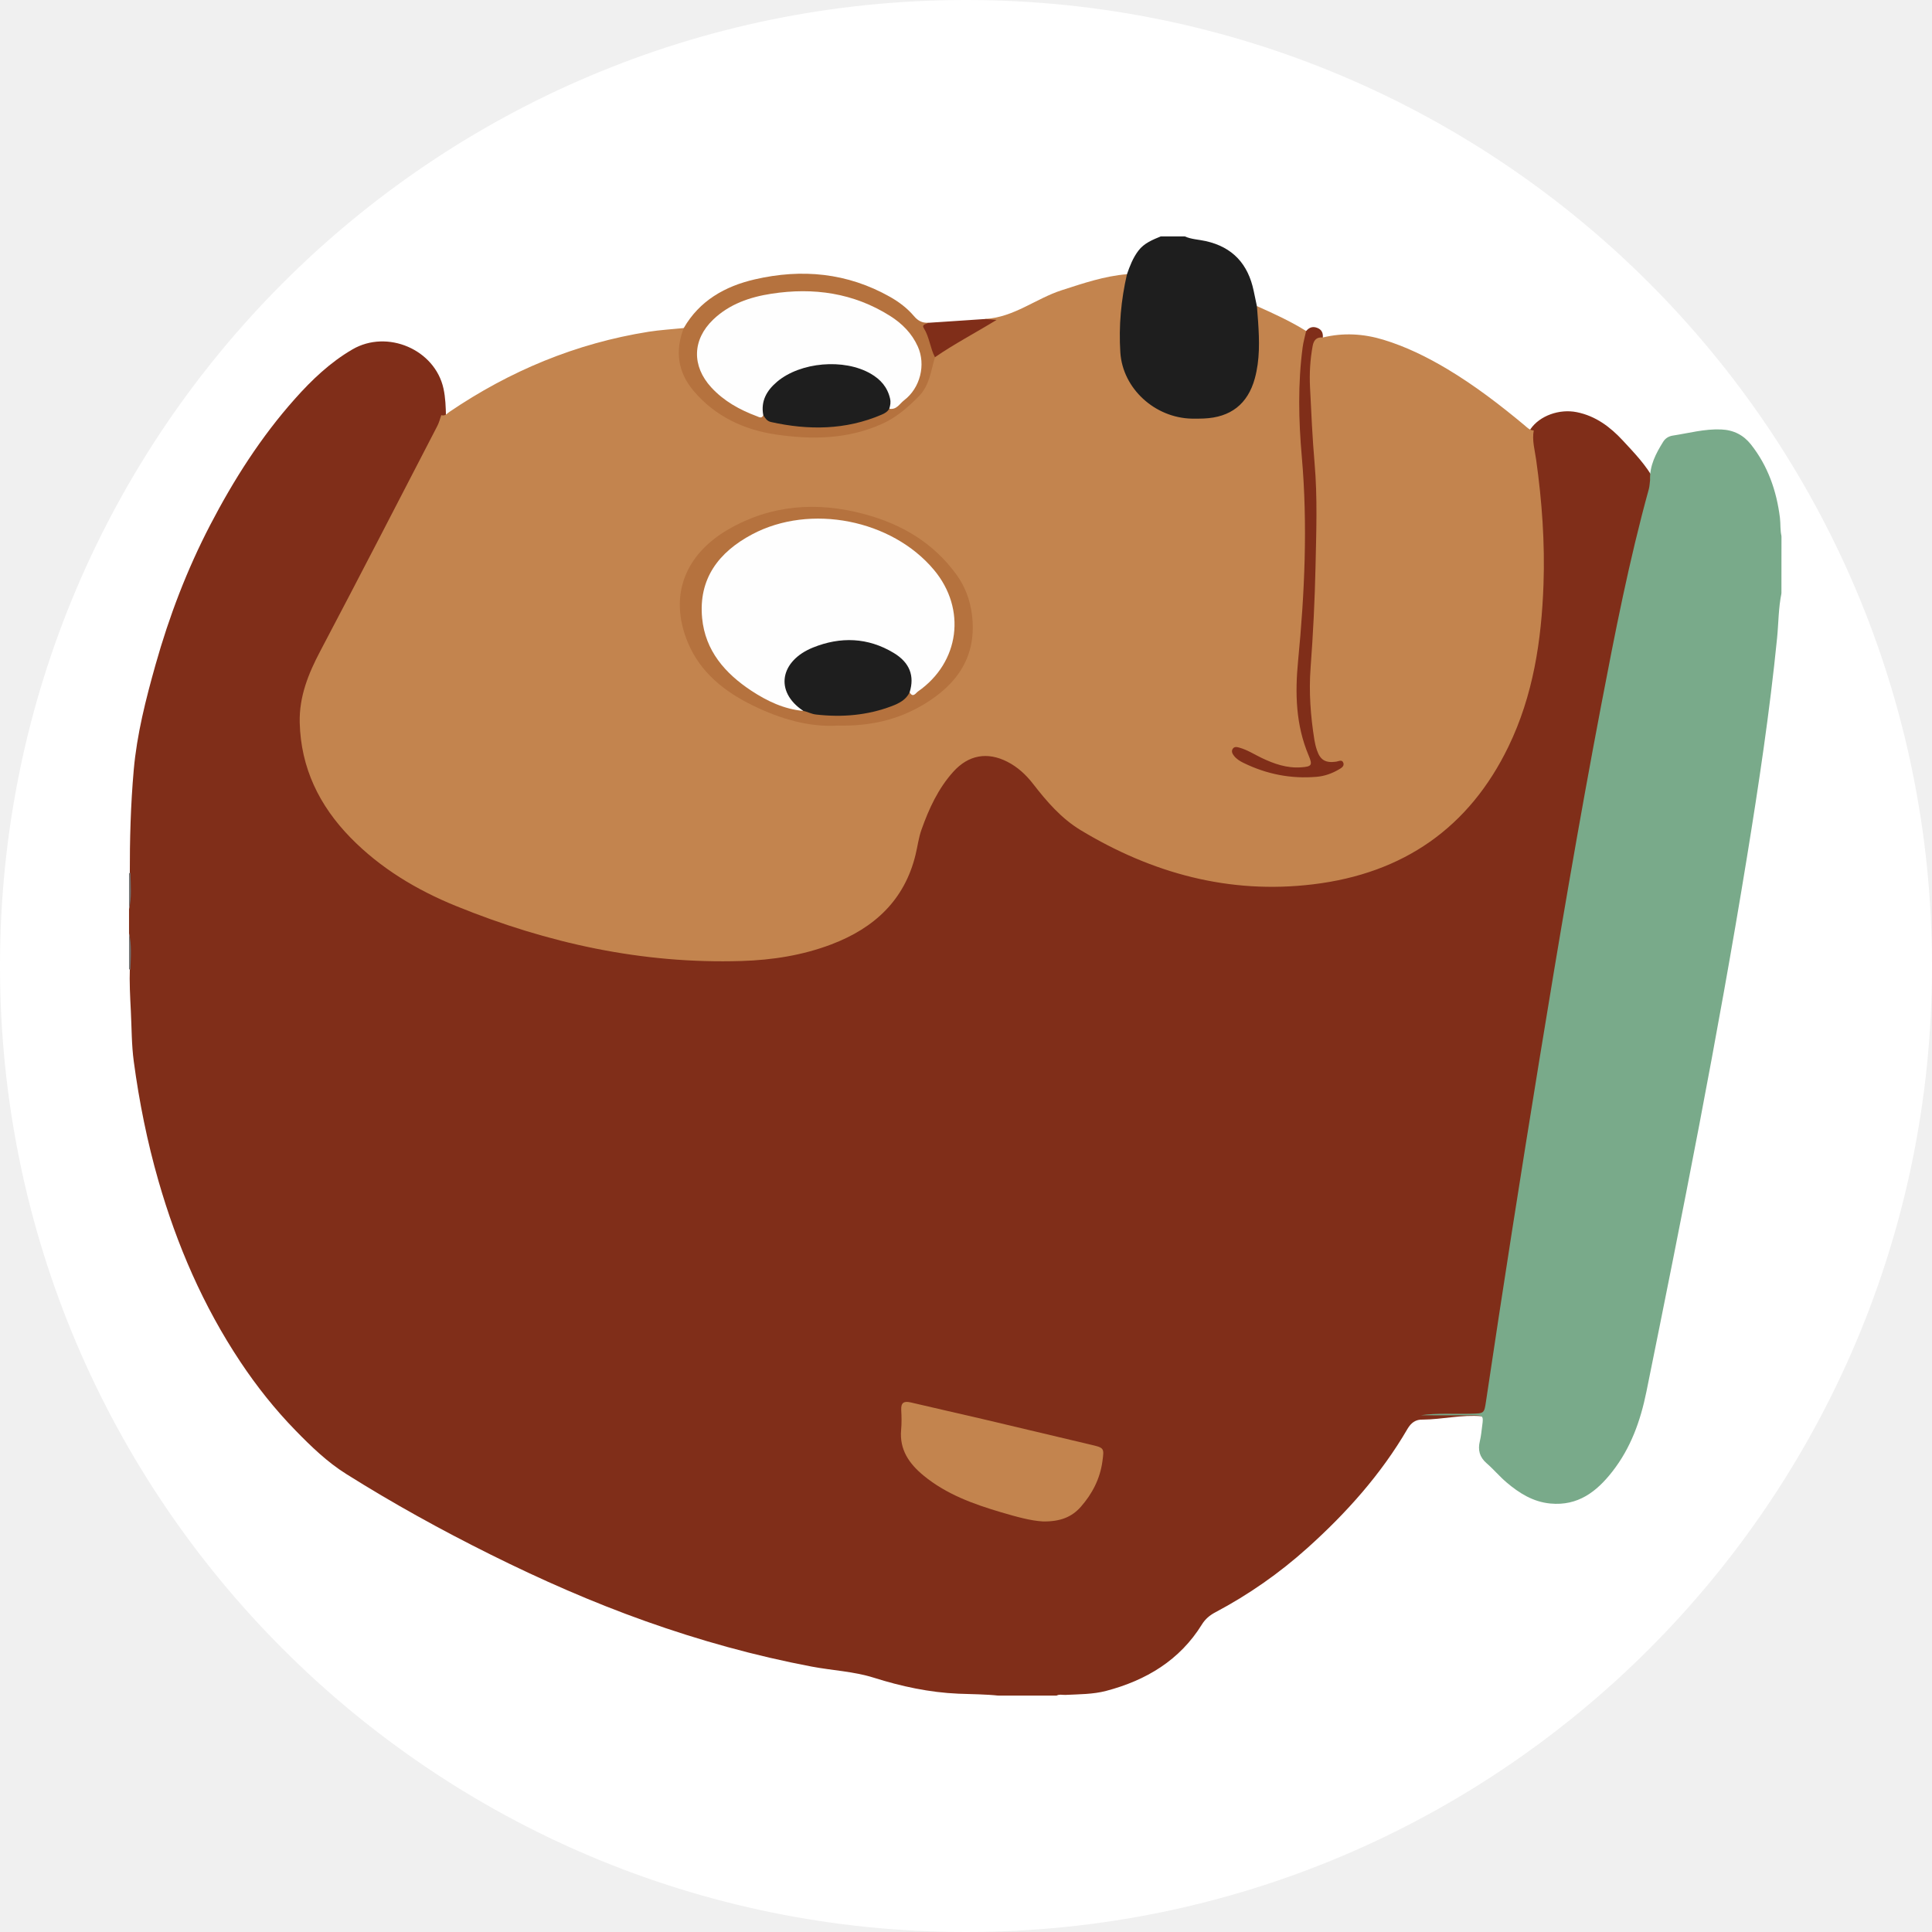
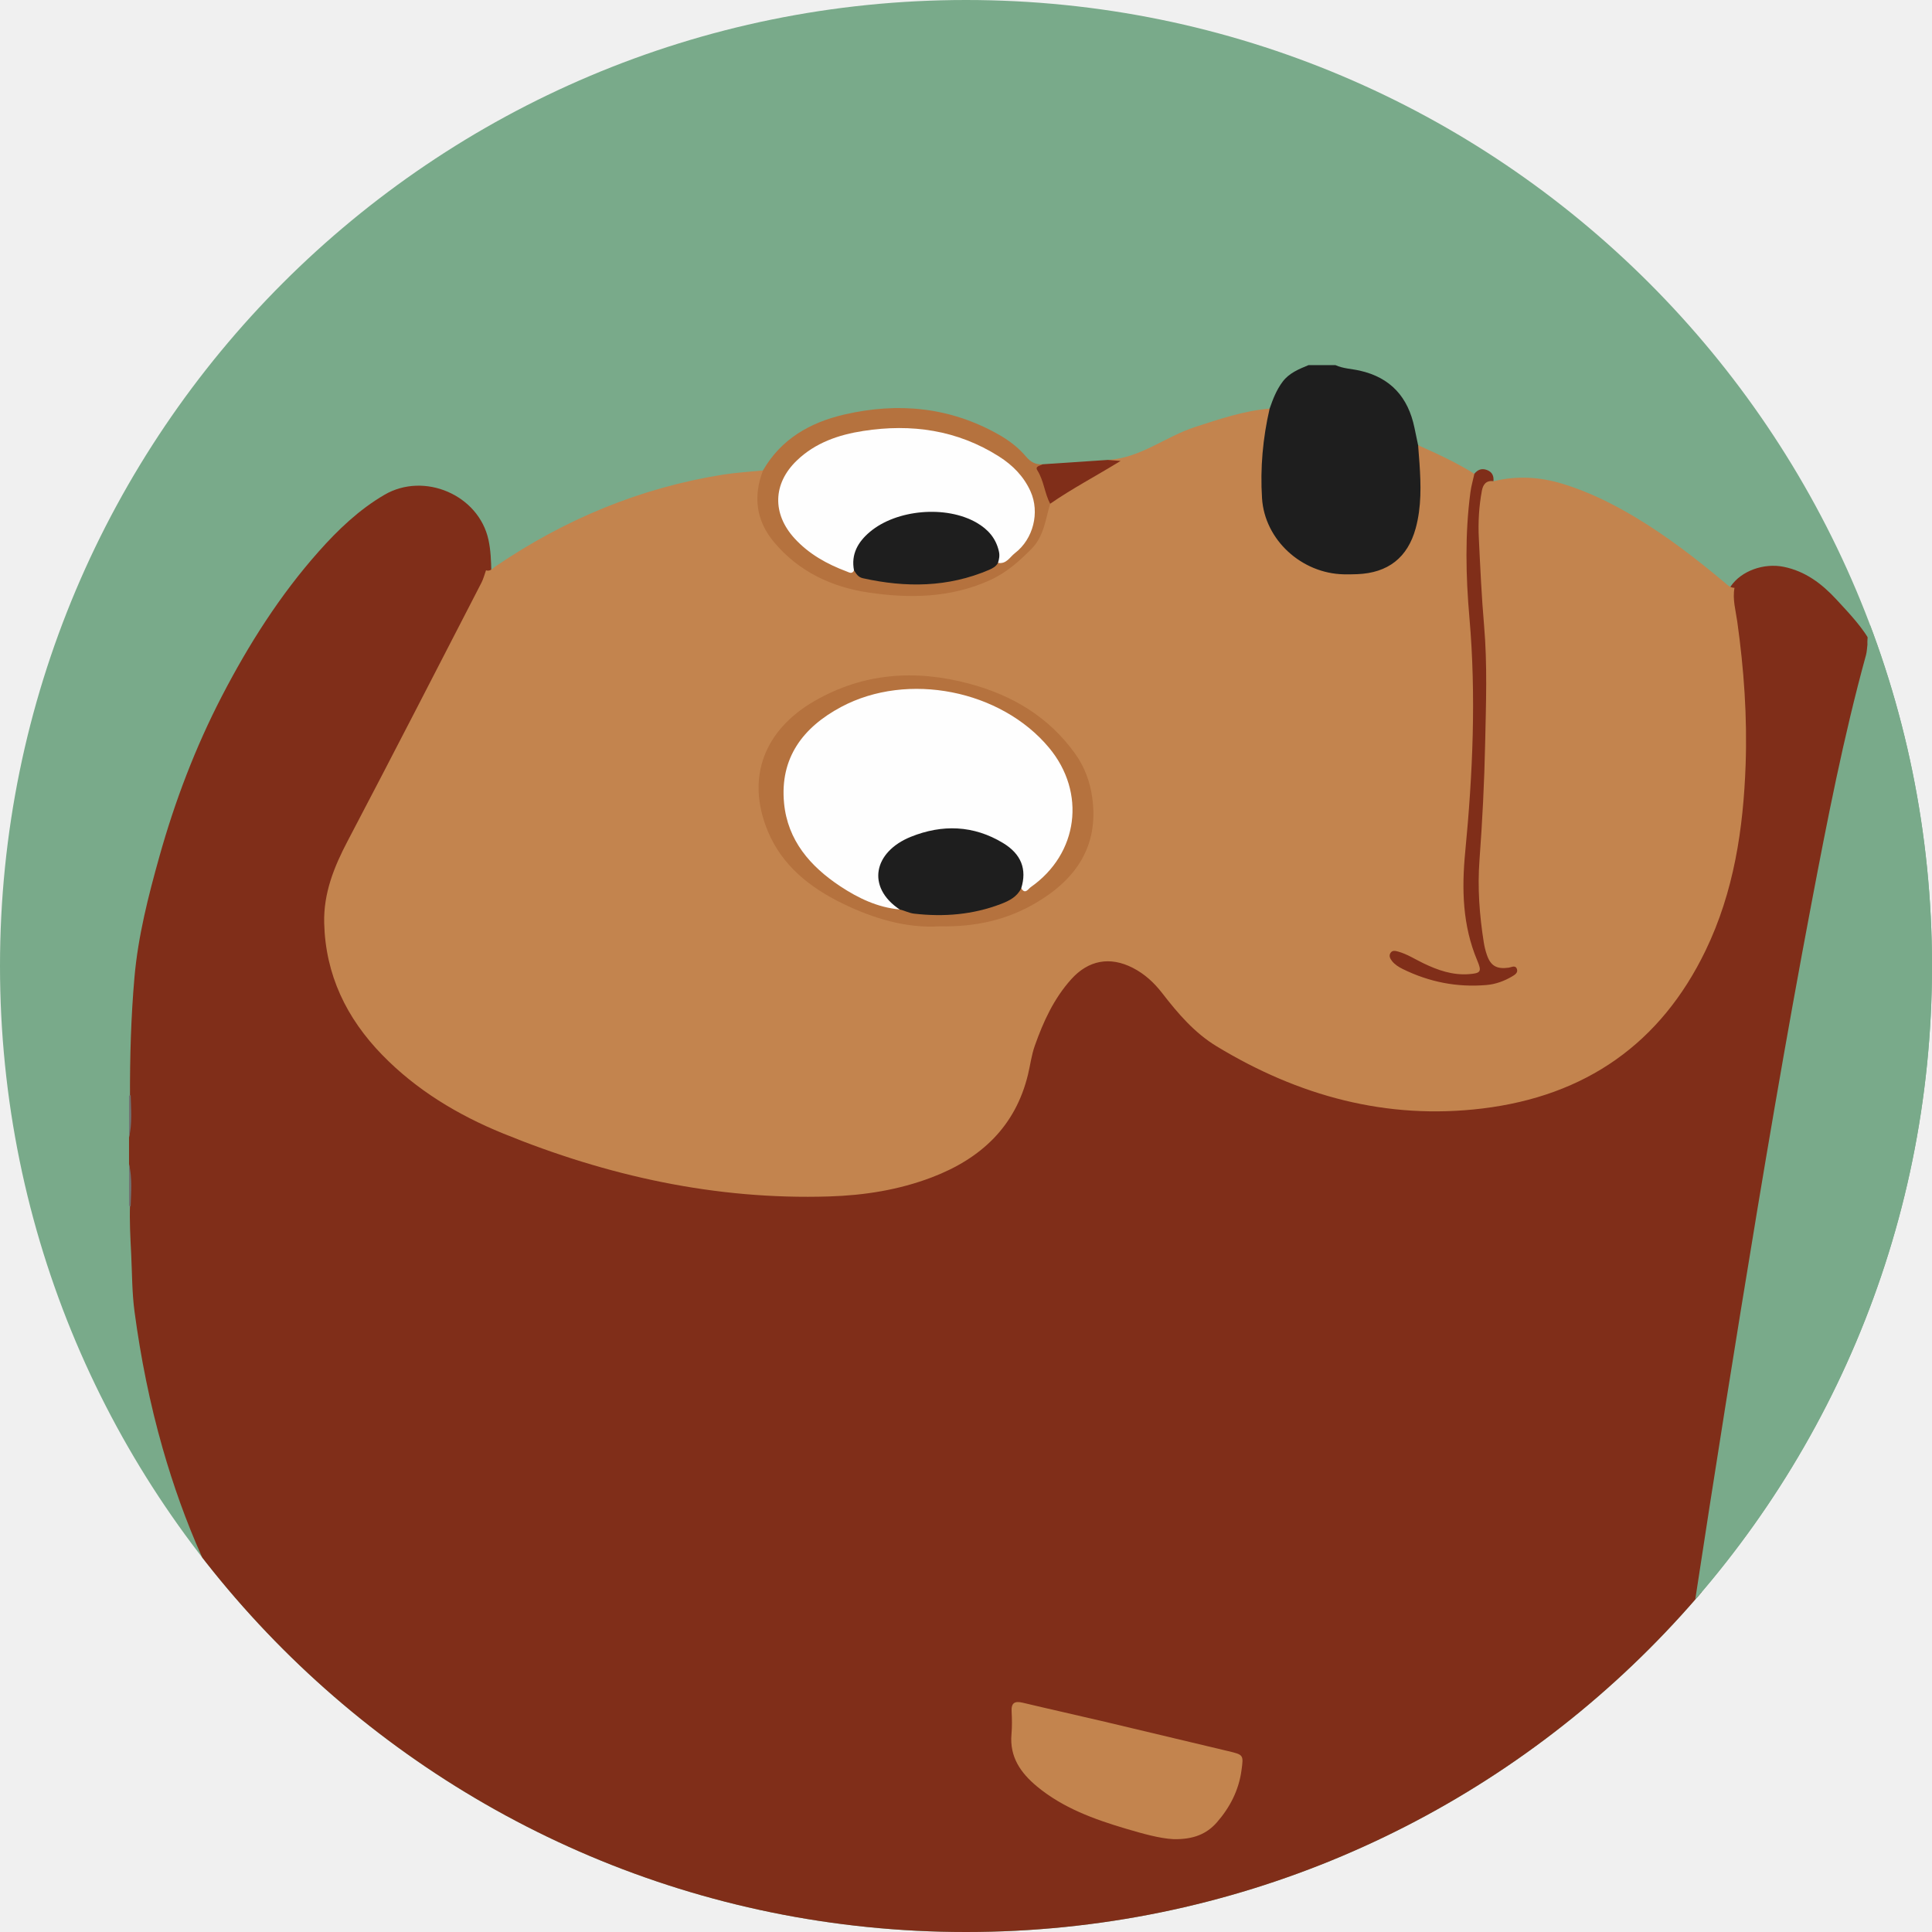
<svg xmlns="http://www.w3.org/2000/svg" width="90" height="90" viewBox="0 0 90 90" fill="none">
-   <g clip-path="url(#clip0_394_10992)">
-     <mask id="mask0_394_10992" style="mask-type:luminance" maskUnits="userSpaceOnUse" x="0" y="0" width="90" height="90">
-       <path d="M0 0L0 90H90V0H0Z" fill="white" />
-     </mask>
-     <g mask="url(#mask0_394_10992)">
-       <path d="M90 45C90 20.147 69.853 0 45 0C20.147 0 0 20.147 0 45C0 69.853 20.147 90 45 90C69.853 90 90 69.853 90 45Z" fill="white" />
-       <mask id="mask1_394_10992" style="mask-type:luminance" maskUnits="userSpaceOnUse" x="6" y="11" width="77" height="68">
-         <path d="M6 11L6 79H83V11H6Z" fill="white" />
-       </mask>
-       <g mask="url(#mask1_394_10992)">
-         <path d="M6.008 43.456C6.008 43.096 6.008 42.735 6.008 42.375C6.099 41.833 6.022 41.286 6.047 40.743C6.043 39.116 6.087 37.487 6.23 35.868C6.377 34.202 6.793 32.573 7.247 30.96C7.88 28.71 8.712 26.532 9.793 24.453C10.886 22.352 12.155 20.357 13.741 18.577C14.525 17.697 15.38 16.88 16.418 16.276C18.046 15.329 20.265 16.285 20.66 18.104C20.753 18.533 20.765 18.965 20.776 19.399C20.801 19.498 20.735 19.569 20.694 19.648C19.414 22.127 18.14 24.607 16.852 27.081C16.179 28.376 15.54 29.689 14.821 30.96C14.167 32.117 14.068 33.357 14.257 34.628C14.54 36.533 15.53 38.055 16.957 39.336C18.803 40.994 21.006 42.013 23.339 42.793C25.837 43.629 28.399 44.217 31.025 44.469C33.284 44.686 35.547 44.702 37.765 44.093C39.097 43.727 40.304 43.144 41.246 42.108C41.92 41.366 42.298 40.492 42.498 39.528C42.766 38.237 43.274 37.053 44.11 36.008C45.147 34.712 46.419 34.737 47.653 35.749C48.047 36.072 48.353 36.477 48.66 36.878C49.516 38 50.67 38.754 51.931 39.346C53.448 40.058 55.03 40.609 56.691 40.887C59.417 41.344 62.095 41.172 64.654 40.066C66.755 39.156 68.358 37.683 69.527 35.743C70.74 33.729 71.278 31.514 71.557 29.222C71.721 27.879 71.768 26.527 71.711 25.177C71.65 23.752 71.487 22.333 71.287 20.919C71.244 20.614 71.097 20.29 71.302 19.982C71.727 19.368 72.637 19.037 73.45 19.2C74.335 19.377 75.012 19.89 75.599 20.523C76.136 21.103 76.69 21.674 77.066 22.379C77.036 22.965 76.81 23.507 76.672 24.068C75.822 27.533 75.127 31.029 74.483 34.536C73.765 38.446 73.074 42.362 72.429 46.286C72.019 48.774 71.602 51.261 71.21 53.751C70.659 57.245 70.104 60.739 69.59 64.24C69.519 64.722 69.443 65.206 69.357 65.687C69.322 65.884 69.233 65.993 69.021 65.974C68.101 65.892 67.201 66.122 66.288 66.13C65.95 66.115 65.734 66.278 65.567 66.562C64.334 68.68 62.712 70.49 60.89 72.124C59.594 73.287 58.166 74.286 56.616 75.107C56.355 75.245 56.147 75.419 55.991 75.671C54.961 77.338 53.394 78.277 51.53 78.768C50.919 78.929 50.269 78.924 49.633 78.955C49.493 78.962 49.346 78.913 49.212 78.992C48.323 78.992 47.432 78.992 46.542 78.992C45.914 78.922 45.281 78.925 44.651 78.899C43.297 78.842 41.987 78.559 40.702 78.153C39.76 77.857 38.772 77.818 37.811 77.636C35.171 77.135 32.596 76.419 30.069 75.52C27.592 74.639 25.194 73.582 22.847 72.414C20.547 71.269 18.299 70.029 16.127 68.663C15.242 68.107 14.498 67.387 13.771 66.641C12.807 65.651 11.956 64.58 11.196 63.437C9.463 60.831 8.24 57.998 7.381 55.008C6.858 53.186 6.485 51.331 6.233 49.455C6.127 48.672 6.135 47.88 6.095 47.092C6.061 46.426 6.025 45.759 6.049 45.09C6.021 44.546 6.098 43.998 6.008 43.456Z" fill="#802E19" />
-         <path d="M82.991 27.62C82.845 28.315 82.853 29.024 82.783 29.726C82.441 33.146 81.931 36.543 81.379 39.935C80.022 48.269 78.375 56.55 76.697 64.827C76.419 66.192 75.969 67.454 75.104 68.558C74.378 69.485 73.51 70.162 72.222 70.04C71.415 69.964 70.768 69.556 70.178 69.054C69.853 68.777 69.576 68.444 69.253 68.165C68.92 67.875 68.837 67.542 68.938 67.131C68.996 66.894 69.014 66.648 69.048 66.406C69.11 65.953 69.092 65.931 68.608 65.93C67.797 65.928 66.987 65.929 66.176 65.929C66.956 65.815 67.742 65.879 68.525 65.857C69.144 65.84 69.139 65.85 69.227 65.259C70.014 59.977 70.841 54.702 71.7 49.431C72.602 43.894 73.538 38.362 74.59 32.849C75.234 29.474 75.893 26.1 76.809 22.783C76.846 22.648 76.848 22.504 76.867 22.364C76.839 21.691 77.136 21.127 77.479 20.577C77.582 20.412 77.742 20.319 77.927 20.291C78.675 20.177 79.407 19.973 80.179 20.006C80.764 20.03 81.223 20.272 81.563 20.702C82.356 21.704 82.76 22.865 82.916 24.119C82.952 24.411 82.92 24.707 82.994 24.994C82.991 25.869 82.991 26.745 82.991 27.62Z" fill="#79AA8A" />
-         <path d="M55.182 11.008C55.492 11.15 55.833 11.156 56.16 11.229C57.439 11.512 58.144 12.317 58.401 13.548C58.452 13.786 58.501 14.023 58.551 14.261C58.756 14.48 58.803 14.765 58.814 15.038C58.848 15.937 58.887 16.836 58.637 17.722C58.294 18.937 57.344 19.649 56.054 19.706C54.554 19.77 53.374 19.229 52.523 18.019C52.058 17.359 51.933 16.605 51.971 15.813C52.01 15.017 52.021 14.219 52.159 13.43C52.203 13.175 52.228 12.915 52.498 12.776C52.632 12.39 52.777 12.013 53.029 11.68C53.297 11.325 53.691 11.171 54.081 11.009C54.449 11.008 54.815 11.008 55.182 11.008Z" fill="#1E1E1E" />
-         <path d="M6.073 45.172C6.052 45.166 6.029 45.159 6.008 45.153C6.008 44.587 6.008 44.02 6.008 43.453C6.142 44.022 6.093 44.597 6.073 45.172Z" fill="#727272" />
-         <path d="M6.008 40.676C6.03 40.672 6.054 40.667 6.075 40.66C6.088 41.233 6.144 41.808 6.008 42.375C6.008 41.809 6.008 41.242 6.008 40.676Z" fill="#727272" />
-         <path d="M52.499 12.773C52.222 13.972 52.112 15.19 52.189 16.411C52.296 18.103 53.801 19.468 55.523 19.502C55.706 19.506 55.89 19.503 56.073 19.496C57.328 19.445 58.125 18.822 58.453 17.633C58.692 16.763 58.667 15.877 58.608 14.99C58.592 14.746 58.57 14.503 58.552 14.259C59.336 14.608 60.118 14.965 60.847 15.421C61.014 15.502 60.987 15.636 60.964 15.785C60.765 17.111 60.703 18.438 60.772 19.782C60.833 20.95 60.877 22.122 60.974 23.287C61.077 24.539 60.979 25.781 60.943 27.026C60.906 28.323 60.829 29.622 60.67 30.912C60.484 32.413 60.625 33.863 61.216 35.265C61.398 35.697 61.277 35.874 60.786 35.915C60.121 35.971 59.484 35.873 58.882 35.572C58.609 35.436 58.351 35.25 58.004 35.216C58.576 35.918 61.126 36.264 61.878 35.739C61.283 35.516 61.114 35.027 61.032 34.487C60.862 33.38 60.768 32.274 60.849 31.146C60.934 29.954 61.019 28.761 61.048 27.564C61.083 26.175 61.119 24.786 61.119 23.396C61.119 22.21 60.961 21.036 60.909 19.855C60.858 18.701 60.726 17.544 60.892 16.389C60.922 16.184 60.96 15.98 61.069 15.799C61.227 15.535 61.351 15.519 61.625 15.721C62.574 15.491 63.509 15.543 64.443 15.826C65.501 16.148 66.48 16.631 67.422 17.193C68.7 17.958 69.874 18.859 71.014 19.808C71.142 19.915 71.257 20.049 71.448 20.05C71.362 20.518 71.498 20.97 71.561 21.424C71.832 23.353 71.971 25.29 71.902 27.235C71.808 29.839 71.424 32.392 70.273 34.772C68.444 38.555 65.376 40.688 61.169 41.195C57.258 41.668 53.67 40.68 50.345 38.674C49.438 38.127 48.762 37.337 48.124 36.515C47.795 36.091 47.409 35.732 46.921 35.483C45.988 35.009 45.112 35.172 44.412 35.947C43.703 36.733 43.276 37.667 42.928 38.645C42.793 39.024 42.745 39.421 42.652 39.808C42.142 41.924 40.735 43.23 38.731 43.992C37.386 44.503 35.98 44.723 34.547 44.767C29.916 44.912 25.5 43.937 21.245 42.206C19.406 41.458 17.72 40.444 16.329 39.021C14.87 37.528 14.014 35.766 13.962 33.663C13.933 32.451 14.363 31.385 14.921 30.327C16.759 26.843 18.561 23.341 20.372 19.844C20.454 19.686 20.497 19.508 20.558 19.339C20.729 19.398 20.824 19.263 20.936 19.187C23.753 17.277 26.831 15.992 30.216 15.454C30.757 15.369 31.306 15.339 31.851 15.282C31.976 15.395 31.966 15.536 31.93 15.675C31.563 17.117 32.273 18.103 33.365 18.908C34.49 19.737 35.796 20.073 37.175 20.151C38.45 20.224 39.698 20.108 40.897 19.606C42.165 19.076 43.04 18.247 43.275 16.865C43.292 16.765 43.305 16.661 43.36 16.572C44.069 15.988 44.896 15.587 45.68 15.118C45.786 15.055 45.937 15.033 45.903 14.856C47.233 14.782 48.253 13.907 49.464 13.518C50.459 13.197 51.446 12.86 52.499 12.773Z" fill="#C3844E" />
-         <path d="M48.58 70.874C48.02 70.846 47.323 70.65 46.638 70.448C45.345 70.066 44.081 69.609 43.023 68.737C42.346 68.18 41.897 67.528 41.978 66.611C42.006 66.304 42 65.992 41.983 65.684C41.965 65.342 42.106 65.255 42.432 65.332C43.551 65.598 44.674 65.845 45.794 66.109C47.461 66.501 49.125 66.901 50.792 67.294C51.444 67.448 51.442 67.444 51.352 68.093C51.239 68.897 50.88 69.588 50.348 70.194C49.93 70.669 49.386 70.89 48.58 70.874Z" fill="#C3844E" />
-         <path d="M43.555 16.637C43.365 17.273 43.302 17.959 42.794 18.47C42.291 18.976 41.768 19.44 41.096 19.742C39.494 20.466 37.813 20.489 36.134 20.239C34.642 20.018 33.309 19.388 32.314 18.213C31.567 17.331 31.443 16.345 31.851 15.283C32.587 14.008 33.766 13.336 35.162 13.014C37.357 12.507 39.473 12.707 41.457 13.827C41.881 14.066 42.265 14.358 42.576 14.725C42.761 14.944 42.964 15.053 43.245 15.033C43.302 15.357 43.428 15.659 43.547 15.963C43.634 16.185 43.571 16.411 43.555 16.637Z" fill="#B5723E" />
-         <path d="M43.554 16.641C43.327 16.209 43.299 15.706 43.033 15.285C42.924 15.111 43.149 15.103 43.244 15.037C44.13 14.978 45.015 14.92 45.901 14.86C46.041 14.871 46.181 14.882 46.425 14.902C45.419 15.518 44.45 16.022 43.554 16.641Z" fill="#802E19" />
-         <path d="M61.622 15.723C61.32 15.689 61.196 15.859 61.148 16.119C61.031 16.754 60.994 17.398 61.026 18.041C61.084 19.224 61.137 20.407 61.239 21.586C61.377 23.182 61.317 24.778 61.283 26.372C61.249 27.954 61.17 29.536 61.052 31.115C60.968 32.242 61.051 33.35 61.228 34.459C61.255 34.624 61.294 34.788 61.348 34.946C61.502 35.408 61.751 35.551 62.243 35.482C62.362 35.465 62.521 35.361 62.58 35.543C62.629 35.691 62.487 35.777 62.377 35.84C62.059 36.027 61.71 36.155 61.343 36.186C60.142 36.291 58.998 36.065 57.919 35.534C57.756 35.454 57.599 35.357 57.485 35.21C57.41 35.115 57.353 35.004 57.421 34.889C57.497 34.765 57.626 34.797 57.739 34.829C58.109 34.933 58.428 35.142 58.768 35.305C59.352 35.584 59.951 35.794 60.614 35.745C61.108 35.71 61.152 35.645 60.96 35.189C60.36 33.768 60.324 32.294 60.47 30.787C60.777 27.619 60.921 24.449 60.642 21.267C60.494 19.576 60.457 17.873 60.682 16.179C60.716 15.925 60.789 15.676 60.843 15.425C60.977 15.258 61.143 15.191 61.354 15.27C61.57 15.35 61.641 15.511 61.622 15.723Z" fill="#802E19" />
-         <path d="M39.042 33.8C37.712 33.888 36.355 33.491 35.083 32.871C33.765 32.229 32.629 31.336 32.047 29.941C31.124 27.727 31.939 25.811 33.93 24.66C35.913 23.515 38.044 23.355 40.256 23.947C42.021 24.42 43.493 25.297 44.564 26.78C44.959 27.326 45.184 27.941 45.272 28.597C45.532 30.538 44.618 31.879 42.99 32.839C41.815 33.532 40.533 33.834 39.042 33.8Z" fill="#B5723E" />
-         <path d="M35.558 19.347C35.481 19.512 35.358 19.428 35.258 19.39C34.455 19.091 33.72 18.684 33.135 18.048C32.218 17.049 32.248 15.822 33.224 14.886C33.978 14.164 34.926 13.839 35.934 13.683C37.899 13.38 39.767 13.645 41.467 14.719C42.024 15.071 42.48 15.531 42.754 16.14C43.138 16.988 42.87 18.072 42.118 18.645C41.908 18.805 41.77 19.101 41.428 19.041C41.271 18.986 41.281 18.847 41.261 18.723C41.179 18.204 40.894 17.836 40.428 17.58C39.23 16.919 37.389 17.078 36.335 17.948C36.003 18.223 35.789 18.565 35.74 18.995C35.726 19.136 35.723 19.282 35.558 19.347Z" fill="#FEFEFE" />
-         <path d="M35.557 19.342C35.431 18.686 35.716 18.191 36.2 17.782C37.289 16.863 39.318 16.689 40.561 17.408C41.017 17.672 41.339 18.03 41.462 18.564C41.504 18.745 41.473 18.881 41.427 19.036C41.347 19.18 41.213 19.256 41.067 19.318C39.392 20.034 37.67 20.048 35.919 19.66C35.723 19.617 35.648 19.479 35.557 19.342Z" fill="#1E1E1E" />
-         <path d="M37.419 33.117C36.521 33.036 35.734 32.658 35.004 32.179C33.773 31.367 32.853 30.311 32.708 28.796C32.533 26.967 33.473 25.722 35.037 24.892C37.752 23.449 41.55 24.206 43.508 26.548C45.031 28.369 44.706 30.857 42.763 32.211C42.662 32.281 42.535 32.525 42.375 32.254C42.27 32.157 42.258 32.03 42.263 31.9C42.286 31.315 41.991 30.905 41.524 30.584C40.382 29.794 38.287 29.89 37.265 30.782C36.639 31.328 36.612 32.084 37.199 32.672C37.325 32.795 37.502 32.894 37.419 33.117Z" fill="#FEFEFE" />
-         <path d="M37.418 33.114C36.055 32.204 36.355 30.776 37.874 30.164C39.154 29.649 40.432 29.691 41.631 30.415C42.383 30.867 42.61 31.49 42.375 32.25C42.206 32.599 41.892 32.76 41.544 32.893C40.4 33.327 39.222 33.423 38.012 33.285C37.799 33.261 37.619 33.158 37.418 33.114Z" fill="#1E1E1E" />
-       </g>
+   <g clip-path="url(#clip0_1486_24104)">
+     <circle cx="45" cy="45" r="45" transform="rotate(-90 45 45)" fill="#79AA8A" />
+     <g clip-path="url(#clip1_1486_24104)">
+       <path d="M6.011 54.228C6.011 53.815 6.011 53.401 6.011 52.988C6.115 52.366 6.027 51.738 6.055 51.115C6.05 49.249 6.101 47.38 6.264 45.524C6.432 43.612 6.908 41.744 7.427 39.894C8.151 37.313 9.101 34.815 10.336 32.43C11.586 30.02 13.035 27.731 14.848 25.69C15.745 24.68 16.722 23.744 17.908 23.05C19.768 21.965 22.304 23.061 22.755 25.148C22.862 25.639 22.876 26.135 22.889 26.633C22.917 26.747 22.842 26.828 22.795 26.919C21.332 29.762 19.875 32.607 18.404 35.445C17.635 36.93 16.904 38.435 16.082 39.894C15.336 41.221 15.222 42.643 15.438 44.101C15.762 46.287 16.892 48.032 18.524 49.502C20.634 51.404 23.152 52.572 25.818 53.468C28.672 54.426 31.6 55.1 34.602 55.39C37.184 55.639 39.769 55.656 42.304 54.958C43.827 54.538 45.207 53.869 46.283 52.681C47.053 51.83 47.485 50.828 47.714 49.721C48.02 48.241 48.601 46.883 49.556 45.684C50.741 44.197 52.195 44.226 53.605 45.387C54.055 45.757 54.405 46.222 54.756 46.682C55.734 47.969 57.053 48.834 58.494 49.513C60.227 50.329 62.036 50.962 63.934 51.281C67.05 51.805 70.11 51.608 73.034 50.339C75.436 49.296 77.268 47.605 78.604 45.38C79.99 43.07 80.605 40.529 80.924 37.9C81.111 36.36 81.165 34.809 81.099 33.261C81.031 31.626 80.844 29.998 80.615 28.376C80.566 28.026 80.398 27.655 80.632 27.302C81.118 26.597 82.158 26.217 83.088 26.404C84.099 26.607 84.873 27.196 85.543 27.922C86.157 28.587 86.79 29.242 87.219 30.051C87.186 30.723 86.927 31.345 86.769 31.988C85.798 35.963 85.003 39.973 84.268 43.995C83.448 48.481 82.657 52.973 81.92 57.473C81.452 60.328 80.975 63.18 80.527 66.036C79.898 70.044 79.263 74.053 78.675 78.068C78.595 78.621 78.508 79.176 78.41 79.728C78.369 79.954 78.267 80.079 78.025 80.057C76.975 79.963 75.946 80.226 74.902 80.236C74.515 80.218 74.269 80.405 74.078 80.732C72.669 83.161 70.815 85.237 68.733 87.112C67.252 88.446 65.619 89.591 63.849 90.533C63.55 90.691 63.312 90.891 63.134 91.18C61.957 93.092 60.167 94.169 58.036 94.732C57.338 94.917 56.595 94.911 55.868 94.947C55.708 94.955 55.54 94.898 55.387 94.99C54.37 94.99 53.352 94.99 52.335 94.99C51.618 94.909 50.894 94.912 50.174 94.882C48.627 94.818 47.129 94.492 45.661 94.027C44.585 93.687 43.456 93.643 42.357 93.434C39.34 92.86 36.397 92.038 33.509 91.007C30.678 89.996 27.938 88.784 25.256 87.444C22.627 86.131 20.058 84.709 17.575 83.142C16.564 82.504 15.713 81.678 14.883 80.822C13.781 79.686 12.809 78.458 11.94 77.147C9.959 74.158 8.562 70.907 7.58 67.479C6.982 65.388 6.556 63.261 6.268 61.109C6.147 60.211 6.155 59.302 6.11 58.399C6.071 57.635 6.03 56.869 6.057 56.102C6.026 55.477 6.113 54.85 6.011 54.228Z" fill="#802E19" />
+       <path d="M93.991 36.061C93.825 36.858 93.833 37.672 93.753 38.477C93.363 42.4 92.78 46.297 92.148 50.187C90.597 59.747 88.716 69.246 86.798 78.74C86.481 80.306 85.966 81.754 84.978 83.019C84.148 84.083 83.155 84.86 81.684 84.72C80.762 84.632 80.022 84.164 79.347 83.588C78.976 83.271 78.66 82.889 78.291 82.568C77.91 82.236 77.815 81.854 77.931 81.382C77.997 81.111 78.017 80.829 78.056 80.55C78.127 80.031 78.106 80.006 77.553 80.005C76.626 80.002 75.701 80.004 74.774 80.004C75.665 79.873 76.563 79.947 77.459 79.922C78.166 79.902 78.16 79.914 78.26 79.235C79.16 73.177 80.105 67.126 81.087 61.08C82.118 54.729 83.188 48.383 84.39 42.059C85.126 38.187 85.879 34.318 86.926 30.513C86.968 30.358 86.971 30.193 86.992 30.033C86.96 29.261 87.3 28.614 87.692 27.983C87.81 27.793 87.992 27.687 88.204 27.655C89.058 27.523 89.895 27.29 90.778 27.327C91.446 27.355 91.971 27.633 92.359 28.125C93.265 29.276 93.727 30.607 93.905 32.046C93.946 32.381 93.91 32.72 93.994 33.05C93.991 34.052 93.991 35.057 93.991 36.061Z" fill="#79AA8A" />
+       <path d="M62.211 17.009C62.565 17.172 62.956 17.179 63.328 17.262C64.791 17.587 65.596 18.51 65.89 19.922C65.948 20.195 66.004 20.467 66.061 20.74C66.296 20.992 66.35 21.319 66.362 21.631C66.401 22.663 66.446 23.694 66.159 24.71C65.768 26.104 64.682 26.921 63.208 26.986C61.493 27.059 60.144 26.439 59.172 25.051C58.641 24.294 58.498 23.429 58.542 22.521C58.586 21.607 58.598 20.692 58.756 19.786C58.806 19.494 58.835 19.196 59.144 19.036C59.297 18.595 59.463 18.162 59.751 17.78C60.057 17.373 60.507 17.196 60.953 17.01C61.373 17.009 61.791 17.009 62.211 17.009Z" fill="#1E1E1E" />
+       <path d="M6.085 56.198C6.061 56.191 6.035 56.183 6.011 56.176C6.011 55.527 6.011 54.877 6.011 54.227C6.164 54.88 6.108 55.54 6.085 56.198Z" fill="#727272" />
+       <path d="M6.011 51.038C6.036 51.033 6.063 51.027 6.088 51.019C6.102 51.677 6.166 52.336 6.011 52.986C6.011 52.337 6.011 51.687 6.011 51.038Z" fill="#727272" />
+       <path d="M59.144 19.035C58.827 20.41 58.701 21.808 58.79 23.208C58.911 25.149 60.632 26.715 62.6 26.754C62.809 26.758 63.019 26.755 63.228 26.747C64.662 26.689 65.574 25.974 65.948 24.61C66.221 23.612 66.193 22.596 66.125 21.578C66.107 21.299 66.082 21.02 66.061 20.74C66.958 21.141 67.851 21.55 68.684 22.073C68.876 22.166 68.844 22.32 68.818 22.491C68.591 24.011 68.519 25.533 68.599 27.076C68.668 28.415 68.719 29.759 68.829 31.095C68.947 32.532 68.835 33.957 68.794 35.385C68.752 36.872 68.664 38.363 68.482 39.842C68.269 41.563 68.43 43.227 69.106 44.835C69.314 45.33 69.176 45.533 68.615 45.581C67.854 45.645 67.127 45.532 66.439 45.187C66.127 45.031 65.832 44.818 65.435 44.779C66.089 45.584 69.003 45.981 69.862 45.379C69.183 45.123 68.989 44.562 68.895 43.943C68.701 42.673 68.594 41.404 68.686 40.111C68.783 38.743 68.88 37.375 68.914 36.002C68.954 34.409 68.995 32.816 68.995 31.221C68.995 29.861 68.815 28.513 68.755 27.159C68.697 25.835 68.546 24.509 68.735 23.183C68.769 22.949 68.814 22.715 68.938 22.507C69.119 22.203 69.26 22.185 69.573 22.417C70.658 22.153 71.727 22.213 72.794 22.538C74.003 22.907 75.122 23.461 76.198 24.106C77.659 24.983 79.001 26.017 80.303 27.106C80.45 27.228 80.582 27.381 80.799 27.383C80.701 27.919 80.856 28.438 80.929 28.959C81.239 31.171 81.397 33.394 81.318 35.625C81.212 38.611 80.772 41.54 79.457 44.27C77.366 48.609 73.86 51.055 69.052 51.638C64.582 52.18 60.482 51.047 56.682 48.745C55.645 48.118 54.873 47.212 54.144 46.269C53.767 45.782 53.327 45.371 52.769 45.086C51.703 44.541 50.701 44.729 49.902 45.617C49.091 46.52 48.603 47.59 48.206 48.712C48.051 49.147 47.997 49.602 47.89 50.047C47.307 52.473 45.699 53.972 43.409 54.845C41.872 55.431 40.265 55.684 38.627 55.735C33.335 55.901 28.288 54.783 23.425 52.797C21.324 51.939 19.396 50.776 17.806 49.143C16.139 47.431 15.161 45.41 15.102 42.997C15.068 41.607 15.56 40.384 16.197 39.172C18.297 35.175 20.357 31.158 22.427 27.146C22.52 26.965 22.57 26.761 22.64 26.567C22.835 26.635 22.944 26.48 23.072 26.393C26.291 24.202 29.808 22.728 33.677 22.111C34.295 22.013 34.923 21.978 35.546 21.914C35.689 22.043 35.677 22.204 35.636 22.365C35.216 24.018 36.028 25.149 37.276 26.073C38.562 27.024 40.054 27.409 41.63 27.499C43.087 27.582 44.513 27.45 45.885 26.874C47.334 26.266 48.333 25.315 48.602 23.73C48.622 23.614 48.636 23.496 48.699 23.393C49.509 22.724 50.455 22.263 51.35 21.726C51.472 21.653 51.645 21.628 51.605 21.425C53.126 21.34 54.291 20.337 55.675 19.89C56.812 19.522 57.94 19.136 59.144 19.035Z" fill="#C3844E" />
+       <path d="M54.664 85.675C54.023 85.643 53.227 85.418 52.444 85.186C50.967 84.748 49.522 84.224 48.312 83.224C47.54 82.585 47.025 81.837 47.119 80.785C47.15 80.433 47.143 80.075 47.125 79.722C47.104 79.33 47.265 79.23 47.638 79.318C48.916 79.623 50.2 79.907 51.48 80.209C53.385 80.659 55.287 81.118 57.192 81.569C57.936 81.746 57.934 81.741 57.831 82.485C57.703 83.407 57.292 84.2 56.685 84.895C56.207 85.44 55.585 85.694 54.664 85.675Z" fill="#C3844E" />
+       <path d="M48.92 23.467C48.703 24.197 48.631 24.984 48.05 25.57C47.475 26.15 46.878 26.682 46.11 27.029C44.279 27.859 42.358 27.886 40.439 27.599C38.733 27.346 37.211 26.623 36.073 25.275C35.22 24.264 35.077 23.132 35.544 21.914C36.385 20.452 37.733 19.681 39.328 19.311C41.837 18.73 44.255 18.959 46.523 20.244C47.007 20.518 47.446 20.854 47.801 21.275C48.013 21.525 48.244 21.651 48.566 21.628C48.631 21.999 48.775 22.345 48.911 22.694C49.01 22.949 48.939 23.208 48.92 23.467Z" fill="#B5723E" />
+       <path d="M48.92 23.467C48.66 22.972 48.629 22.395 48.325 21.912C48.2 21.712 48.457 21.703 48.566 21.628C49.578 21.56 50.59 21.493 51.602 21.425C51.763 21.437 51.923 21.45 52.201 21.472C51.052 22.179 49.944 22.757 48.92 23.467Z" fill="#802E19" />
+       <path d="M69.571 22.413C69.226 22.374 69.085 22.569 69.03 22.867C68.895 23.596 68.853 24.334 68.89 25.072C68.956 26.428 69.017 27.785 69.134 29.139C69.292 30.968 69.223 32.799 69.184 34.628C69.146 36.443 69.055 38.258 68.92 40.068C68.824 41.361 68.919 42.633 69.121 43.904C69.151 44.093 69.197 44.281 69.258 44.462C69.434 44.993 69.718 45.157 70.282 45.078C70.417 45.058 70.599 44.939 70.666 45.148C70.722 45.318 70.56 45.416 70.435 45.488C70.071 45.703 69.672 45.849 69.253 45.885C67.88 46.005 66.573 45.747 65.34 45.138C65.153 45.045 64.974 44.934 64.843 44.766C64.758 44.656 64.692 44.529 64.771 44.398C64.857 44.255 65.004 44.292 65.134 44.329C65.556 44.447 65.921 44.688 66.31 44.874C66.978 45.195 67.661 45.435 68.42 45.38C68.984 45.339 69.035 45.264 68.815 44.742C68.129 43.111 68.088 41.421 68.255 39.692C68.606 36.059 68.77 32.422 68.451 28.772C68.282 26.832 68.24 24.879 68.497 22.936C68.535 22.644 68.62 22.359 68.682 22.071C68.835 21.879 69.024 21.803 69.265 21.893C69.511 21.985 69.593 22.17 69.571 22.413Z" fill="#802E19" />
+       <path d="M43.765 43.151C42.246 43.251 40.695 42.795 39.241 42.085C37.734 41.349 36.435 40.324 35.77 38.724C34.716 36.184 35.648 33.987 37.923 32.667C40.189 31.353 42.625 31.169 45.153 31.849C47.17 32.391 48.852 33.397 50.076 35.098C50.527 35.724 50.784 36.429 50.885 37.182C51.183 39.408 50.138 40.947 48.277 42.048C46.934 42.843 45.47 43.189 43.765 43.151Z" fill="#B5723E" />
+       <path d="M39.783 26.571C39.696 26.761 39.554 26.664 39.441 26.621C38.522 26.277 37.683 25.811 37.014 25.081C35.966 23.935 36 22.528 37.116 21.455C37.977 20.626 39.061 20.253 40.213 20.075C42.459 19.726 44.593 20.031 46.535 21.263C47.173 21.667 47.694 22.194 48.007 22.892C48.445 23.866 48.139 25.108 47.28 25.766C47.041 25.95 46.883 26.289 46.491 26.221C46.312 26.157 46.324 25.998 46.301 25.855C46.207 25.261 45.881 24.838 45.349 24.544C43.979 23.786 41.875 23.969 40.671 24.967C40.292 25.282 40.047 25.674 39.991 26.168C39.975 26.329 39.971 26.497 39.783 26.571Z" fill="#FEFEFE" />
+       <path d="M39.783 26.572C39.638 25.819 39.964 25.25 40.517 24.782C41.762 23.727 44.081 23.528 45.501 24.353C46.022 24.656 46.391 25.067 46.531 25.678C46.579 25.886 46.544 26.043 46.491 26.221C46.4 26.386 46.247 26.472 46.08 26.544C44.165 27.365 42.198 27.381 40.196 26.936C39.972 26.886 39.887 26.728 39.783 26.572Z" fill="#1E1E1E" />
+       <path d="M41.908 42.366C40.882 42.273 39.982 41.84 39.148 41.29C37.741 40.359 36.69 39.147 36.524 37.41C36.325 35.311 37.399 33.884 39.186 32.931C42.289 31.276 46.629 32.144 48.867 34.831C50.608 36.919 50.236 39.774 48.015 41.327C47.9 41.407 47.755 41.687 47.572 41.376C47.452 41.264 47.438 41.119 47.444 40.97C47.471 40.299 47.133 39.829 46.6 39.46C45.294 38.554 42.9 38.664 41.732 39.687C41.016 40.314 40.986 41.181 41.657 41.855C41.8 41.997 42.003 42.11 41.908 42.366Z" fill="#FEFEFE" />
+       <path d="M41.908 42.366C40.351 41.322 40.694 39.684 42.429 38.982C43.893 38.392 45.353 38.44 46.724 39.27C47.583 39.789 47.842 40.503 47.574 41.375C47.381 41.776 47.022 41.96 46.624 42.112C45.316 42.611 43.97 42.72 42.587 42.562C42.344 42.535 42.138 42.417 41.908 42.366Z" fill="#1E1E1E" />
    </g>
  </g>
  <defs>
-     <clipPath id="clip0_394_10992">
-       <rect width="90" height="90" fill="white" transform="matrix(0 -1 1 0 0 90)" />
+     <clipPath id="clip0_1486_24104">
+       <rect y="90" width="90" height="90" rx="45" transform="rotate(-90 0 90)" fill="white" />
+     </clipPath>
+     <clipPath id="clip1_1486_24104">
+       <rect width="78" height="88" fill="white" transform="matrix(0 -1 1 0 6 95)" />
    </clipPath>
  </defs>
</svg>
